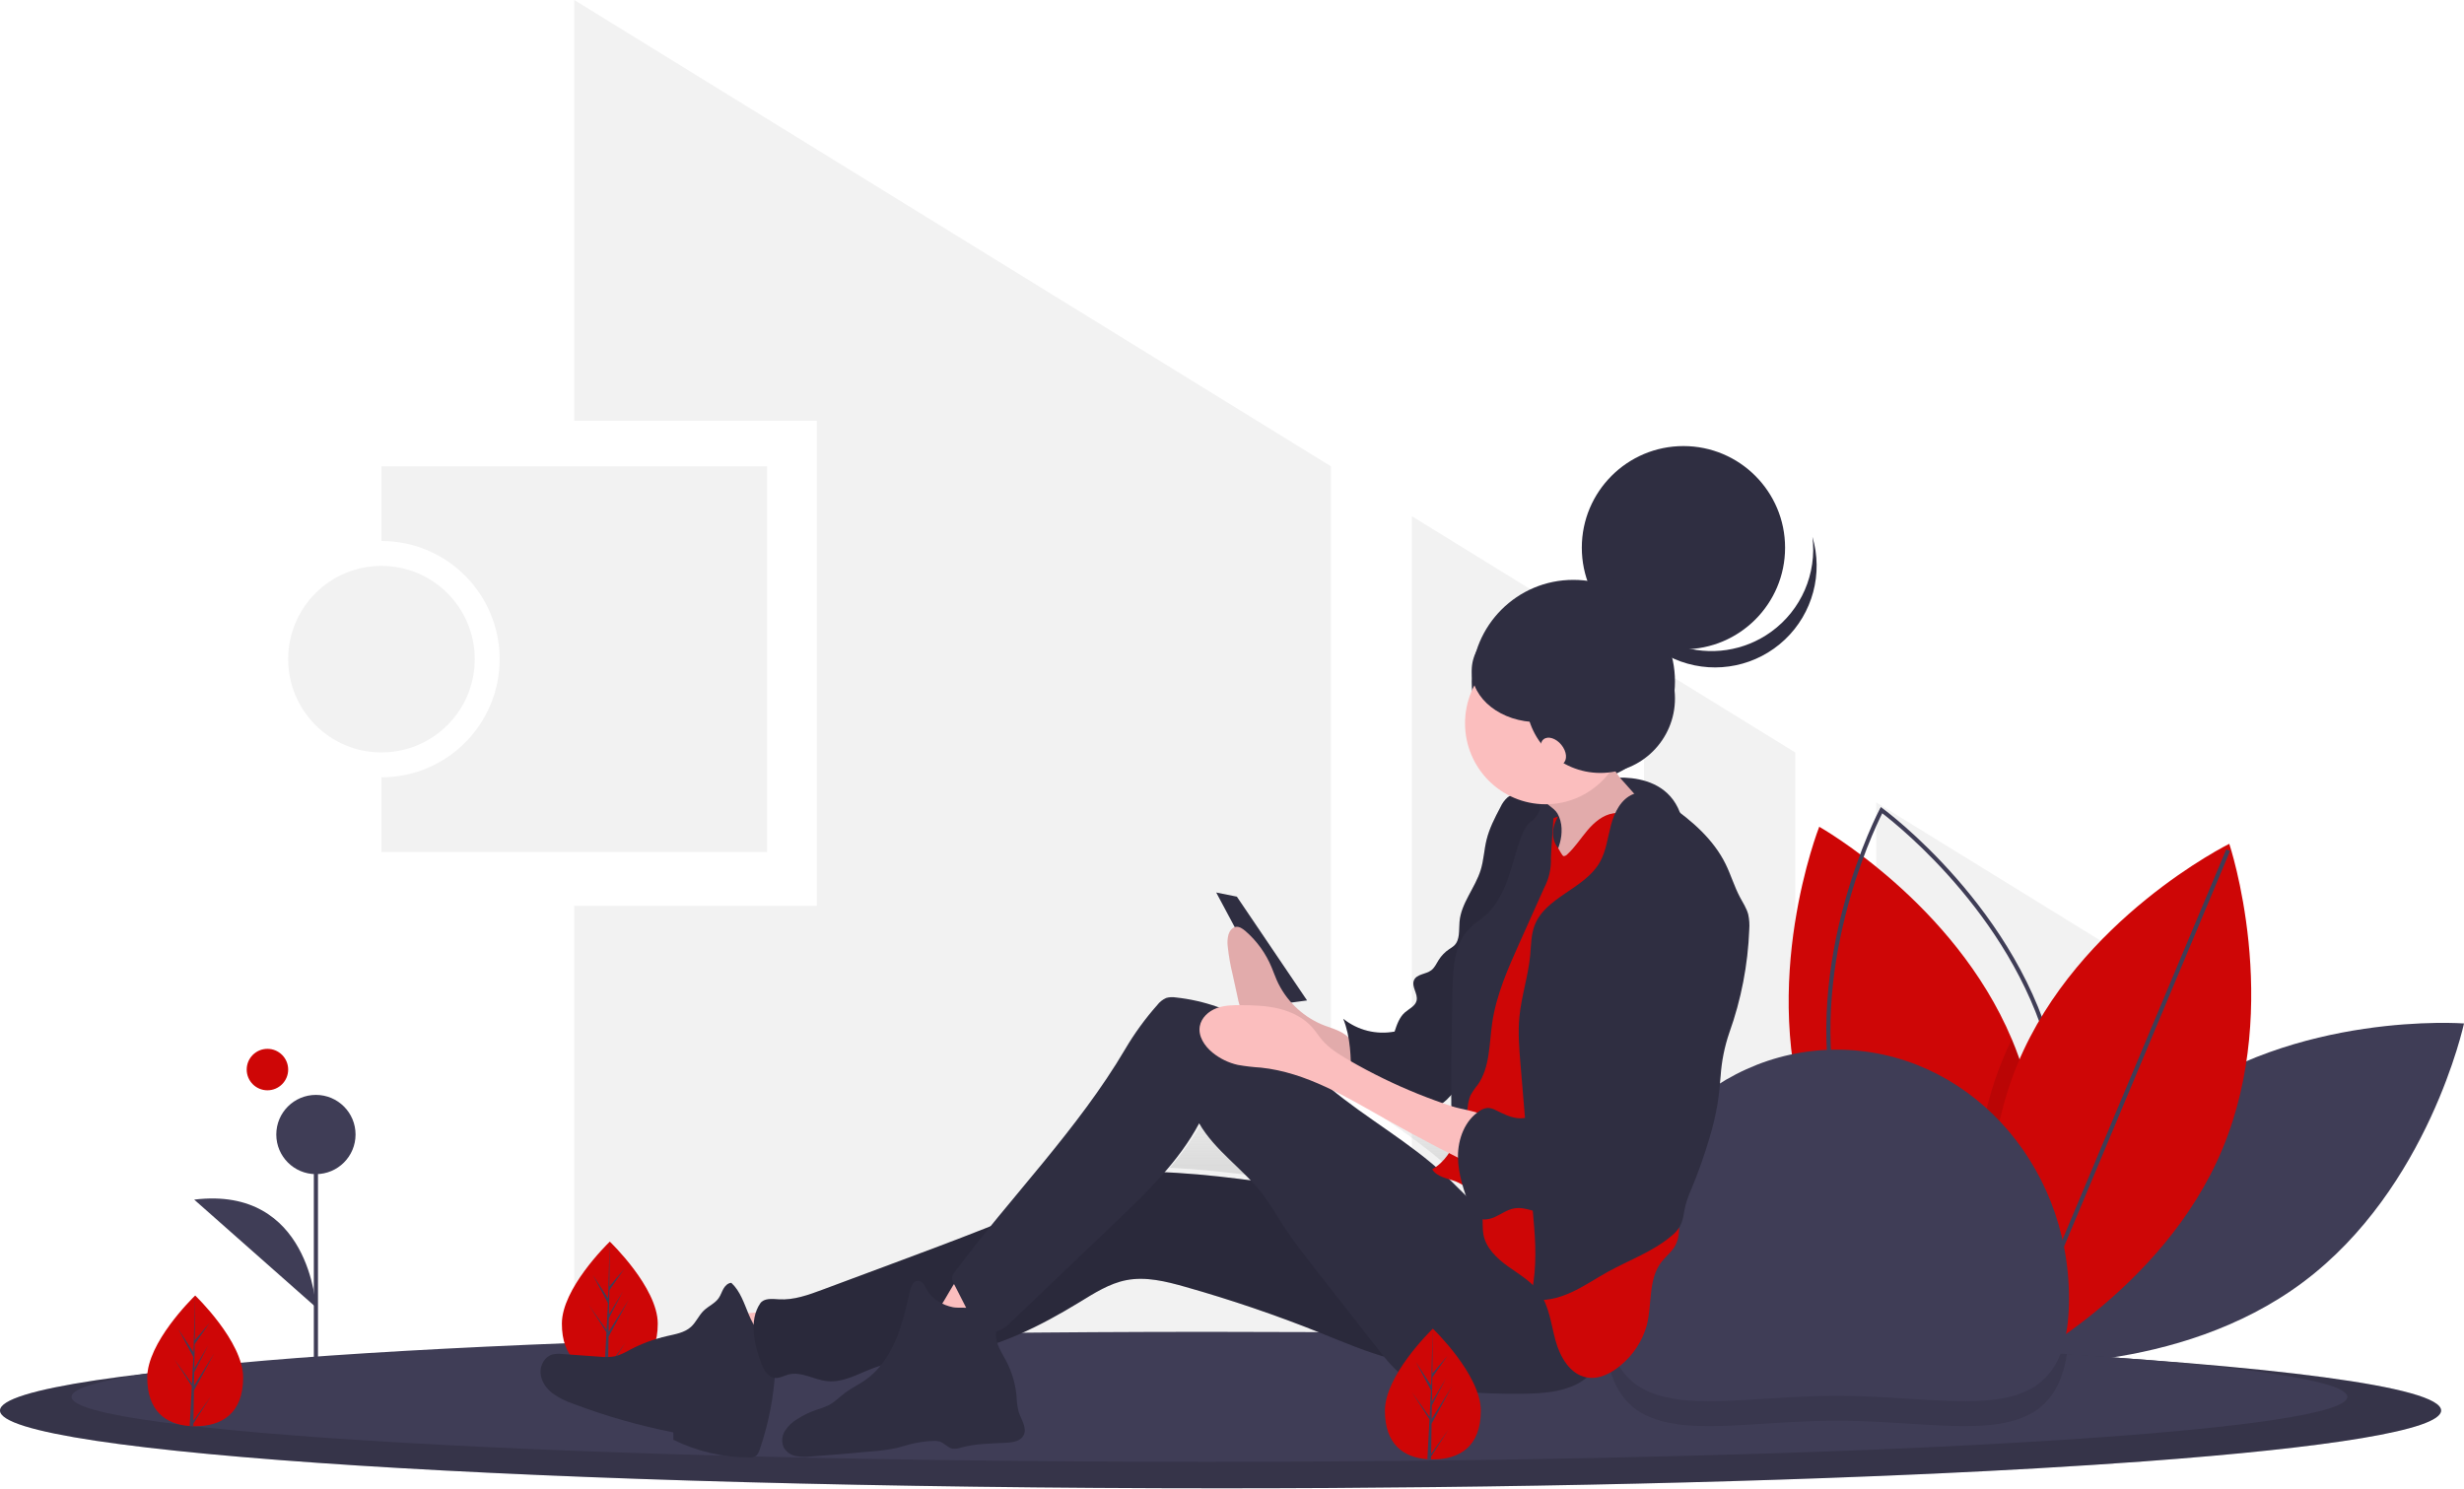
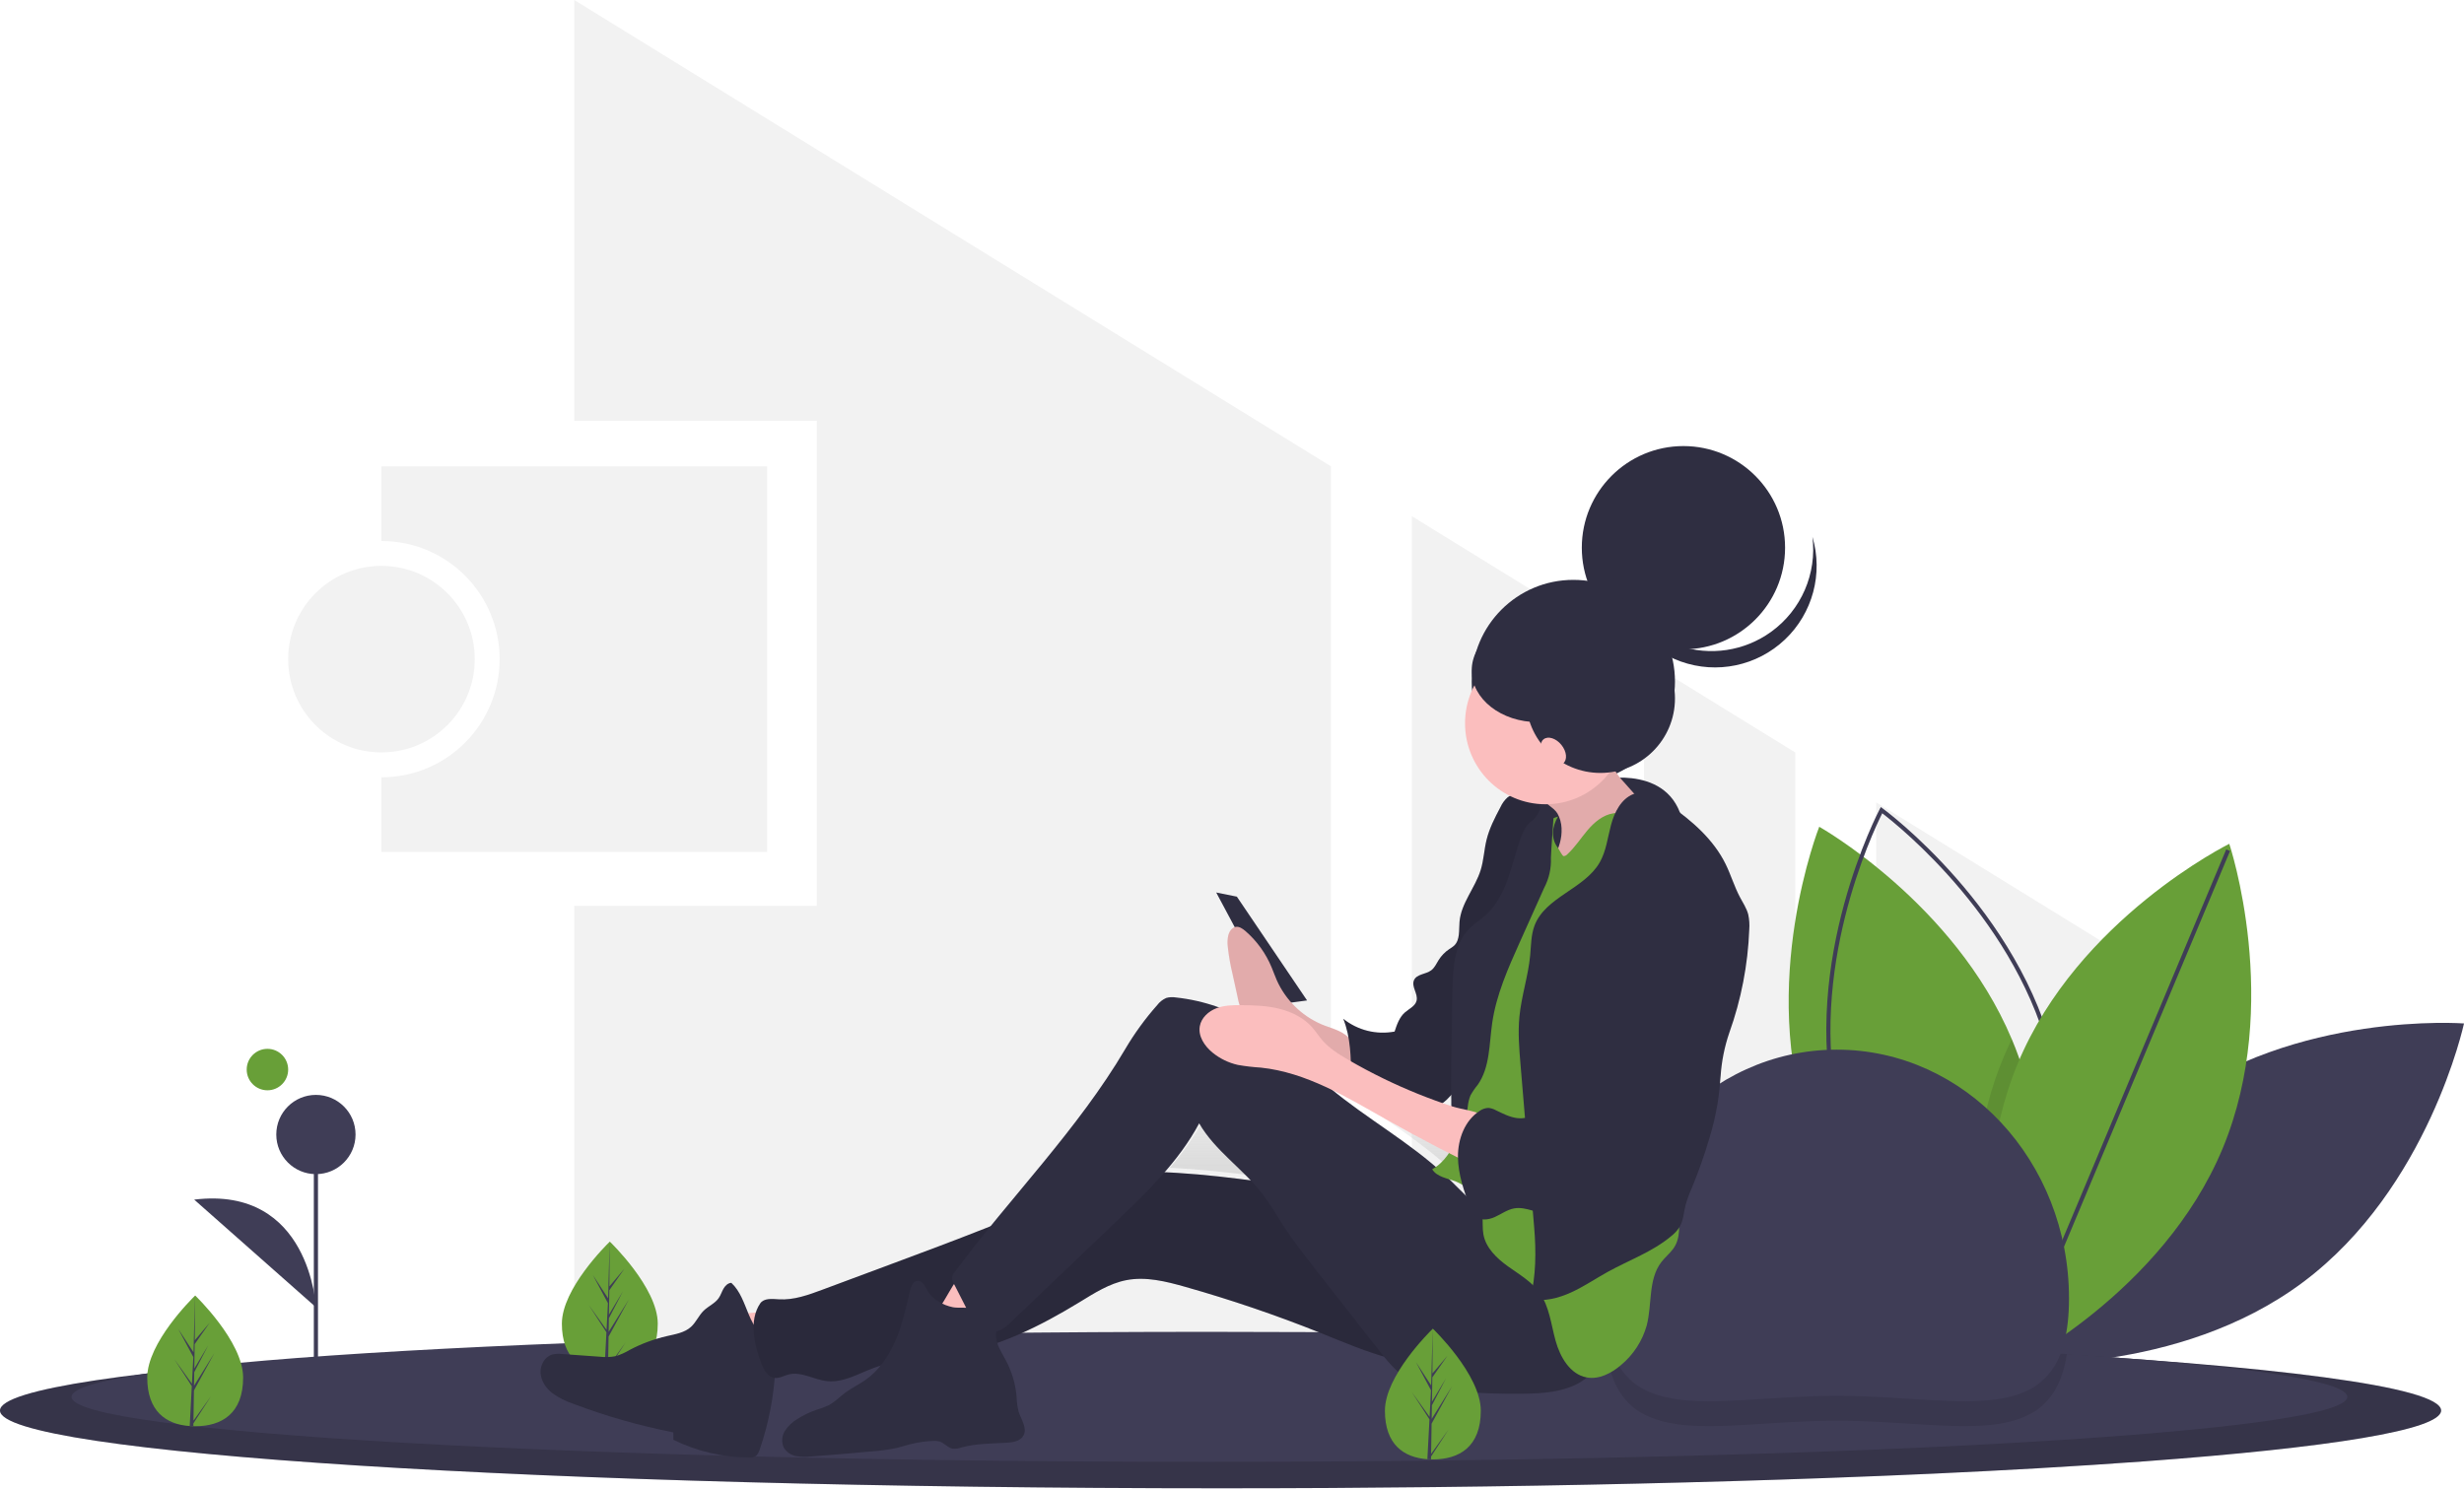
<svg xmlns="http://www.w3.org/2000/svg" data-name="Layer 1" width="1188.532" height="718" viewBox="0 0 1188.532 718">
  <defs>
    <linearGradient id="adf7ac93-4989-4cdd-bde6-06fdb252ba8f-224" x1="643.17" y1="665.832" x2="643.17" y2="614.271" gradientUnits="userSpaceOnUse">
      <stop offset="0" stop-color="gray" stop-opacity="0.25" />
      <stop offset="0.535" stop-color="gray" stop-opacity="0.12" />
      <stop offset="1" stop-color="gray" stop-opacity="0.1" />
    </linearGradient>
  </defs>
  <path d="M189.734,316v36a57,57,0,0,1,0,114v36h186V316Z" transform="translate(-5.73412 -91)" fill="#f2f2f2" />
  <circle cx="184" cy="318" r="45" fill="#f2f2f2" />
  <polygon points="866 363.051 793 318.055 793 666 866 666 866 363.051" fill="#f2f2f2" />
  <polygon points="681 666 754 666 754 294.016 681 249.02 681 666" fill="#f2f2f2" />
  <polygon points="642 224.98 277 0 277 203 394 203 394 437 277 437 277 666 642 666 642 224.98" fill="#f2f2f2" />
  <polygon points="905 387.09 905 666 943 666 1046 474 905 387.09" fill="#f2f2f2" />
  <path d="M1052.548,623.891C991.968,669.175,974.887,748.732,974.887,748.732s81.138,6.138,141.718-39.145,77.661-124.84,77.661-124.84S1113.128,578.608,1052.548,623.891Z" transform="translate(-5.73412 -91)" fill="#3f3d56" />
-   <path d="M974.934,747.964s-.889-.497-2.498-1.485c-1.283-.789-3.045-1.89-5.173-3.296-19.037-12.544-68.351-49.438-88.579-106.364-25.307-71.274,4.576-146.958,4.576-146.958s65.186,36.646,92.876,102.469c1.207,2.835,2.323,5.727,3.374,8.676,22.021,62.015,2.257,127.368-3.247,143.298C975.435,746.689,974.934,747.964,974.934,747.964Z" transform="translate(-5.73412 -91)" fill="#ce0606" />
+   <path d="M974.934,747.964s-.889-.497-2.498-1.485c-1.283-.789-3.045-1.89-5.173-3.296-19.037-12.544-68.351-49.438-88.579-106.364-25.307-71.274,4.576-146.958,4.576-146.958s65.186,36.646,92.876,102.469c1.207,2.835,2.323,5.727,3.374,8.676,22.021,62.015,2.257,127.368-3.247,143.298C975.435,746.689,974.934,747.964,974.934,747.964Z" transform="translate(-5.73412 -91)" fill="#689f38" />
  <path d="M975.229,750.214l-.928-.673c-.663-.479-66.411-48.782-83.305-121.998-16.895-73.216,21.041-145.443,21.427-146.164l.54-1.012.928.673c.663.479,66.411,48.782,83.305,121.998h0c16.895,73.216-21.041,145.443-21.427,146.164ZM913.654,483.363c-4.56,9.097-36.332,76.028-20.709,143.73,15.621,67.702,73.508,113.944,81.592,120.124,4.56-9.097,36.332-76.028,20.709-143.73h0C979.625,535.785,921.738,489.543,913.654,483.363Z" transform="translate(-5.73412 -91)" fill="#3f3d56" />
  <path d="M976.263,744.304c-1.477.86-2.768,1.584-3.828,2.176-2.336,1.275-3.631,1.918-3.631,1.918s-.613-1.842-1.543-5.214c-5.129-18.445-19.813-82.729,4.762-141.774q1.938-4.64,4.111-9.079c1.207,2.835,2.323,5.727,3.374,8.676C1001.531,663.021,981.767,728.374,976.263,744.304Z" transform="translate(-5.73412 -91)" opacity="0.1" />
-   <path d="M1077.836,645.081C1048.784,714.913,975.841,750.975,975.841,750.975s-25.84-77.158,3.212-146.99,101.995-105.893,101.995-105.893S1106.888,575.25,1077.836,645.081Z" transform="translate(-5.73412 -91)" fill="#ce0606" />
+   <path d="M1077.836,645.081C1048.784,714.913,975.841,750.975,975.841,750.975s-25.84-77.158,3.212-146.99,101.995-105.893,101.995-105.893S1106.888,575.25,1077.836,645.081Z" transform="translate(-5.73412 -91)" fill="#689f38" />
  <rect x="894.17" y="624.063" width="268.701" height="1.999" transform="translate(48.51834 1240.717) rotate(-67.24236)" fill="#3f3d56" />
  <path d="M1183.234,771.491c0,9.365-53.869,17.93-142.932,24.505-16.193,1.191-33.552,2.317-51.954,3.377q-23.864,1.37-50.008,2.578-25.339,1.15-52.613,2.137c-57.436,2.088-120.922,3.589-188.37,4.34q-24.548.269-49.765.424-26.25.147-53.109.147c-325.16,0-588.75-16.788-588.75-37.509s263.59-37.509,588.75-37.509c139.983,0,268.545,3.116,369.585,8.304q5.579.294,11.045.571a.114.114,0,0,0,.071.016C1102.461,749.76,1183.234,760.022,1183.234,771.491Z" transform="translate(-5.73412 -91)" fill="#3f3d56" />
  <path d="M1183.234,771.491c0,9.365-53.869,17.93-142.932,24.505-16.193,1.191-33.552,2.317-51.954,3.377q-23.864,1.37-50.008,2.578-25.339,1.15-52.613,2.137c-57.436,2.088-120.922,3.589-188.37,4.34q-24.548.269-49.765.424-26.25.147-53.109.147c-325.16,0-588.75-16.788-588.75-37.509s263.59-37.509,588.75-37.509c139.983,0,268.545,3.116,369.585,8.304q5.579.294,11.045.571a.114.114,0,0,0,.071.016C1102.461,749.76,1183.234,760.022,1183.234,771.491Z" transform="translate(-5.73412 -91)" opacity="0.15" />
  <path d="M1137.984,764.89c0,7.83-50.22,14.99-133.25,20.49-15.09.99-31.28,1.93-48.43,2.82q-22.245,1.14-46.62,2.15-23.625.975-49.05,1.79c-53.55,1.75-112.74,3-175.62,3.63q-22.875.225-46.39.35-24.48.135-49.51.13c-303.14,0-548.88-14.04-548.88-31.36s245.74-31.36,548.88-31.36c67.03,0,131.25.69,190.63,1.95h.15c56.16,1.19,107.99,2.89,153.77,5q5.205.24,10.3.47a.095.095,0,0,0,.07.02c20.97,1.02,40.59,2.12,58.67,3.3.2.01.4.03.6.04C1087.194,749.82,1137.984,757.01,1137.984,764.89Z" transform="translate(-5.73412 -91)" fill="#3f3d56" />
  <path d="M1002.704,744.27c-7.43,48.31-54.28,32.12-110.97,32.12-59.89,0-108.79,18.07-111.84-40.91,56.16,1.19,107.99,2.89,153.77,5q5.205.24,10.3.47a.095.095,0,0,0,.07.02C965.004,741.99,984.624,743.09,1002.704,744.27Z" transform="translate(-5.73412 -91)" opacity="0.1" />
-   <path d="M323.011,729.573c0,17.417-10.353,23.498-23.125,23.498-.296,0-.592-.004-.885-.011-.592-.013-1.179-.04-1.758-.081-11.527-.815-20.482-7.209-20.482-23.406,0-16.759,21.416-37.909,23.029-39.478l.002-.002c.062-.062.094-.092.094-.092S323.011,712.159,323.011,729.573Z" transform="translate(-5.73412 -91)" fill="#ce0606" />
+   <path d="M323.011,729.573c0,17.417-10.353,23.498-23.125,23.498-.296,0-.592-.004-.885-.011-.592-.013-1.179-.04-1.758-.081-11.527-.815-20.482-7.209-20.482-23.406,0-16.759,21.416-37.909,23.029-39.478l.002-.002c.062-.062.094-.092.094-.092S323.011,712.159,323.011,729.573Z" transform="translate(-5.73412 -91)" fill="#689f38" />
  <path d="M299.043,750.406l8.458-11.817-8.48,13.115-.021,1.356c-.592-.013-1.179-.04-1.758-.081l.911-17.423-.006-.136.015-.023.087-1.647L289.748,720.602l8.526,11.913.021.349.687-13.164-7.277-13.586,7.366,11.276.717-27.295.002-.094v.092l-.119,21.523,7.245-8.533L299.643,713.47l-.192,11.787,6.766-11.313-6.794,13.047-.106,6.553,9.818-15.746L299.279,735.831Z" transform="translate(-5.73412 -91)" fill="#3f3d56" />
  <path d="M779.734,717.393c0-66.274,50.144-120,112-120s112,53.726,112,120-50.144,47-112,47S779.734,783.668,779.734,717.393Z" transform="translate(-5.73412 -91)" fill="#3f3d56" />
  <rect x="151.384" y="547.331" width="2" height="135.181" fill="#3f3d56" />
  <circle cx="152.384" cy="547.331" r="19.116" fill="#3f3d56" />
  <path d="M158.118,721.646s-2.731-58.736-58.715-51.909" transform="translate(-5.73412 -91)" fill="#3f3d56" />
  <path d="M714.748,660.574c.499,1.764,1.056,3.517,1.651,5.258-2.67-2.624-5.29-5.32-7.96-7.928,1.071.334,2.139.667,3.148,1.063A19.101,19.101,0,0,1,714.748,660.574Zm-12.932-8.765c-15.735-13.682-33.967-24.274-50.093-37.539,8.806,4.332,17.371,9.38,25.867,14.221q15.117,8.612,30.594,16.555A24.95,24.95,0,0,1,701.816,651.809Zm6.731-34.452q.376-.384.753-.773c.007,1.944.022,3.761.045,5.411q-2.115-.702-4.218-1.439A37.239,37.239,0,0,0,708.546,617.358ZM569.941,654.398a129.413,129.413,0,0,0,16.791-23.952c6.247,10.913,16.398,18.783,25.032,27.923C597.852,656.533,583.919,655.017,569.941,654.398Z" transform="translate(-5.73412 -91)" fill="url(#adf7ac93-4989-4cdd-bde6-06fdb252ba8f-224)" />
-   <path d="M123.011,755.573c0,17.417-10.353,23.498-23.125,23.498-.296,0-.592-.004-.885-.011-.592-.013-1.179-.04-1.758-.081-11.527-.815-20.482-7.209-20.482-23.406,0-16.759,21.416-37.909,23.029-39.478l.002-.002c.062-.062.094-.092.094-.092S123.011,738.159,123.011,755.573Z" transform="translate(-5.73412 -91)" fill="#ce0606" />
+   <path d="M123.011,755.573c0,17.417-10.353,23.498-23.125,23.498-.296,0-.592-.004-.885-.011-.592-.013-1.179-.04-1.758-.081-11.527-.815-20.482-7.209-20.482-23.406,0-16.759,21.416-37.909,23.029-39.478l.002-.002c.062-.062.094-.092.094-.092S123.011,738.159,123.011,755.573Z" transform="translate(-5.73412 -91)" fill="#689f38" />
  <path d="M99.043,776.406l8.458-11.817-8.48,13.115-.021,1.356c-.592-.013-1.179-.04-1.758-.081l.911-17.423-.006-.136.015-.023.087-1.647L89.748,746.602l8.526,11.913.021.349.687-13.164-7.277-13.586,7.366,11.276.717-27.295.002-.094v.092l-.119,21.523,7.245-8.533L99.643,739.47l-.192,11.787,6.766-11.313-6.794,13.047-.106,6.553,9.818-15.746L99.279,761.831Z" transform="translate(-5.73412 -91)" fill="#3f3d56" />
-   <circle cx="129" cy="516" r="10" fill="#ce0606" />
+   <circle cx="129" cy="516" r="10" fill="#689f38" />
  <path d="M777.722,467.031S814,459,818,491s-19.266,38.04-19.266,38.04L784,533l-57-15,8-23Z" transform="translate(-5.73412 -91)" fill="#2f2e41" />
  <circle cx="758.915" cy="328.774" r="49.023" fill="#2f2e41" />
  <polygon points="586.65 430.572 596.611 432.575 630.477 482.652 615.536 484.655 586.65 430.572" fill="#2f2e41" />
  <path d="M351.456,724.748a195.67,195.67,0,0,0,9.899,25.848,241.237,241.237,0,0,0,33.047-9.416c.332-.121-6.181-8.64-6.865-9.336-2.58-2.626-5.921-5.694-9.332-7.178-3.44-1.497-7.677-.354-11.359-.166Q359.158,724.892,351.456,724.748Z" transform="translate(-5.73412 -91)" fill="#fbbebe" />
  <path d="M378.263,738.126c-5.614-1.757-9.026-7.406-11.31-12.854s-4.125-11.389-8.457-15.387c-1.66.079-2.996,1.428-3.817,2.88s-1.31,3.09-2.259,4.461c-1.806,2.61-4.982,3.872-7.253,6.085-2.381,2.32-3.682,5.603-6.147,7.834-3.096,2.801-7.472,3.497-11.533,4.424a73.964,73.964,0,0,0-18.048,6.691,30.309,30.309,0,0,1-6.686,2.996,25.111,25.111,0,0,1-7.819.261l-17.957-1.28a14.031,14.031,0,0,0-4.793.21c-3.691,1.036-5.983,5.156-5.712,9.001s2.663,7.289,5.683,9.662a37.824,37.824,0,0,0,10.227,5.182,303.054,303.054,0,0,0,48.148,13.754l.009,3.554a83.156,83.156,0,0,0,36.652,8.534,5.702,5.702,0,0,0,2.743-.475c1.26-.684,1.844-2.156,2.31-3.518a142.477,142.477,0,0,0,7.49-39.038,29.634,29.634,0,0,0-.773-10.056c-.978-3.233,2.39-1.874-.727-3.14" transform="translate(-5.73412 -91)" fill="#2f2e41" />
  <path d="M722.668,670.43c-53.24,3.188-105.861-12.396-159.169-14.062-6.627-.207-13.327-.192-19.798,1.262-6.846,1.538-13.227,4.635-19.593,7.597-28.591,13.302-58.169,24.321-87.711,35.324L402.462,713.191c-6.781,2.526-13.808,5.091-21.027,4.65-3.236-.198-7.208-.687-9.028,2.01-5.521,8.179-2.912,20.195.736,29.375,1.184,2.979,3.187,6.194,6.36,6.533,2.234.239,4.311-1.054,6.482-1.636,6.177-1.654,12.335,2.501,18.692,3.177,7.854.836,15.147-3.638,22.559-6.378,12.294-4.544,25.737-4.401,38.66-6.553,21.669-3.609,41.752-13.67,60.525-25.133,7.149-4.365,14.382-9.041,22.594-10.638,9.442-1.836,19.141.597,28.399,3.216a655.885,655.885,0,0,1,65.107,22.17c11.215,4.488,22.349,9.301,34.018,12.405a122.997,122.997,0,0,0,76.239-4.445c8.522-3.368,17.781-9.322,18.269-18.515.278-5.242-3.787-9.86-6.504-14.343-1.742-2.875-3.486-5.751-5.383-8.525C749.98,687.139,738.839,669.462,722.668,670.43Z" transform="translate(-5.73412 -91)" fill="#2f2e41" />
  <path d="M722.668,670.43c-53.24,3.188-105.861-12.396-159.169-14.062-6.627-.207-13.327-.192-19.798,1.262-6.846,1.538-13.227,4.635-19.593,7.597-28.591,13.302-58.169,24.321-87.711,35.324L402.462,713.191c-6.781,2.526-13.808,5.091-21.027,4.65-3.236-.198-7.208-.687-9.028,2.01-5.521,8.179-2.912,20.195.736,29.375,1.184,2.979,3.187,6.194,6.36,6.533,2.234.239,4.311-1.054,6.482-1.636,6.177-1.654,12.335,2.501,18.692,3.177,7.854.836,15.147-3.638,22.559-6.378,12.294-4.544,25.737-4.401,38.66-6.553,21.669-3.609,41.752-13.67,60.525-25.133,7.149-4.365,14.382-9.041,22.594-10.638,9.442-1.836,19.141.597,28.399,3.216a655.885,655.885,0,0,1,65.107,22.17c11.215,4.488,22.349,9.301,34.018,12.405a122.997,122.997,0,0,0,76.239-4.445c8.522-3.368,17.781-9.322,18.269-18.515.278-5.242-3.787-9.86-6.504-14.343-1.742-2.875-3.486-5.751-5.383-8.525C749.98,687.139,738.839,669.462,722.668,670.43Z" transform="translate(-5.73412 -91)" opacity="0.1" />
  <path d="M453.673,727.34q12.501,4.266,25.22,7.845c4.747-7.793,13.627-13.217,15.651-22.126a1.945,1.945,0,0,0,.001-1.193,2.009,2.009,0,0,0-.955-.854,46.96,46.96,0,0,0-19.748-5.787c-5.472-.346-7.97,5.368-10.451,9.384C462.388,716.234,455.903,728.101,453.673,727.34Z" transform="translate(-5.73412 -91)" fill="#fbbebe" />
  <path d="M465.355,721.651c-4.922-1.032-9.738-3.677-12.251-8.055-1.177-2.051-2.429-4.817-4.78-4.662-2.182.144-3.184,2.747-3.675,4.889-1.839,8.022-3.646,16.108-6.873,23.675s-8.002,14.67-14.735,19.353c-3.088,2.148-6.531,3.753-9.55,5.998-2.712,2.018-5.077,4.548-8.073,6.109a45.535,45.535,0,0,1-6.191,2.309,41.934,41.934,0,0,0-8.866,4.315,17.837,17.837,0,0,0-6.037,5.768,8.46,8.46,0,0,0-.497,8.073,8.737,8.737,0,0,0,5.91,4.047,25.3,25.3,0,0,0,7.345.184c9.707-.715,19.403-1.58,29.098-2.444a83.438,83.438,0,0,0,12.196-1.696c2.124-.512,4.205-1.191,6.32-1.736a52.126,52.126,0,0,1,11.086-1.614,9.289,9.289,0,0,1,3.234.295c2.246.734,3.84,2.968,6.158,3.422a9.776,9.776,0,0,0,4.385-.586c6.985-1.91,14.325-1.859,21.554-2.249,3.185-.172,6.913-.777,8.374-3.628,1.822-3.555-1.199-7.531-2.403-11.343a34.723,34.723,0,0,1-.999-7.438,45.548,45.548,0,0,0-5.346-17.685c-2.471-4.537-5.845-9.554-4.108-14.424.589-1.652,1.761-3.191,1.644-4.942C487.762,719.895,469.817,722.587,465.355,721.651Z" transform="translate(-5.73412 -91)" fill="#2f2e41" />
  <path d="M642.828,585.017a41.666,41.666,0,0,1-21.214-21.071c-.889-2.021-1.62-4.132-2.476-6.173a46.898,46.898,0,0,0-12.678-17.606c-1.386-1.176-3.013-2.298-4.706-1.991-1.625.295-2.904,1.903-3.462,3.707a15.122,15.122,0,0,0-.351,5.689,101.863,101.863,0,0,0,2.307,13.307l2.58,11.756a22.524,22.524,0,0,0,1.606,5.248,18.48,18.48,0,0,0,4.331,5.181q3.535,3.256,7.185,6.339a20.078,20.078,0,0,0,12.46,5.54c10.573,1.961,21.326,4.785,30.248,11.685-.099-.077-.038-7.885-.192-8.78-.408-2.366-.726-4.709-2.266-6.308C652.741,587.945,647.042,586.89,642.828,585.017Z" transform="translate(-5.73412 -91)" fill="#fbbebe" />
  <path d="M642.828,585.017a41.666,41.666,0,0,1-21.214-21.071c-.889-2.021-1.62-4.132-2.476-6.173a46.898,46.898,0,0,0-12.678-17.606c-1.386-1.176-3.013-2.298-4.706-1.991-1.625.295-2.904,1.903-3.462,3.707a15.122,15.122,0,0,0-.351,5.689,101.863,101.863,0,0,0,2.307,13.307l2.58,11.756a22.524,22.524,0,0,0,1.606,5.248,18.48,18.48,0,0,0,4.331,5.181q3.535,3.256,7.185,6.339a20.078,20.078,0,0,0,12.46,5.54c10.573,1.961,21.326,4.785,30.248,11.685-.099-.077-.038-7.885-.192-8.78-.408-2.366-.726-4.709-2.266-6.308C652.741,587.945,647.042,586.89,642.828,585.017Z" transform="translate(-5.73412 -91)" opacity="0.1" />
  <ellipse cx="745.521" cy="391.011" rx="12.949" ry="13.02" fill="#2f2e41" />
  <path d="M743.24,474.145c-3.515-.39-7.419-.679-10.236,1.471a13.978,13.978,0,0,0-3.502,4.769c-2.707,5.083-5.377,10.262-6.739,15.863-1.156,4.752-1.348,9.721-2.779,14.397-2.655,8.673-9.458,15.994-10.236,25.036-.348,4.046.329,8.783-2.622,11.555a17.349,17.349,0,0,1-2.327,1.65,17.605,17.605,0,0,0-5.097,5.241c-1.105,1.756-1.956,3.773-3.619,5.005-2.633,1.952-7.005,1.753-8.303,4.772-1.334,3.102,2.051,6.555,1.267,9.842-.639,2.677-3.623,3.904-5.678,5.723-2.633,2.33-3.837,5.846-4.935,9.196a30.534,30.534,0,0,1-24.778-6.179c3.615,8.903,3.693,18.728,3.85,28.343.051,3.119-.046,6.62-2.273,8.792,10.309.221,20.363,3.014,30.423,5.287,4.397.994,9.17,1.857,13.27-.024a21.651,21.651,0,0,0,6.077-4.834c5.473-5.55,11.214-11.604,12.553-19.303.75-4.314.024-8.741.222-13.115.246-5.42,1.903-10.658,3.322-15.893a187.529,187.529,0,0,0,5.815-32.726c.596-6.824,6.49-12.317,9.593-18.416,5.858-11.514,11.844-23.506,12.285-36.431C748.941,479.844,747.515,474.619,743.24,474.145Z" transform="translate(-5.73412 -91)" fill="#2f2e41" />
  <path d="M743.24,474.145c-3.515-.39-7.419-.679-10.236,1.471a13.978,13.978,0,0,0-3.502,4.769c-2.707,5.083-5.377,10.262-6.739,15.863-1.156,4.752-1.348,9.721-2.779,14.397-2.655,8.673-9.458,15.994-10.236,25.036-.348,4.046.329,8.783-2.622,11.555a17.349,17.349,0,0,1-2.327,1.65,17.605,17.605,0,0,0-5.097,5.241c-1.105,1.756-1.956,3.773-3.619,5.005-2.633,1.952-7.005,1.753-8.303,4.772-1.334,3.102,2.051,6.555,1.267,9.842-.639,2.677-3.623,3.904-5.678,5.723-2.633,2.33-3.837,5.846-4.935,9.196a30.534,30.534,0,0,1-24.778-6.179c3.615,8.903,3.693,18.728,3.85,28.343.051,3.119-.046,6.62-2.273,8.792,10.309.221,20.363,3.014,30.423,5.287,4.397.994,9.17,1.857,13.27-.024a21.651,21.651,0,0,0,6.077-4.834c5.473-5.55,11.214-11.604,12.553-19.303.75-4.314.024-8.741.222-13.115.246-5.42,1.903-10.658,3.322-15.893a187.529,187.529,0,0,0,5.815-32.726c.596-6.824,6.49-12.317,9.593-18.416,5.858-11.514,11.844-23.506,12.285-36.431C748.941,479.844,747.515,474.619,743.24,474.145Z" transform="translate(-5.73412 -91)" opacity="0.1" />
  <path d="M731.112,681.643c-11.088-5.275-19.202-15.113-28.167-23.531-17.116-16.071-38.046-27.449-56.042-42.517-11.929-9.988-22.597-21.618-35.705-29.98a88.877,88.877,0,0,0-38.24-13.399,10.77,10.77,0,0,0-4.683.234,11.088,11.088,0,0,0-4.353,3.443,136.166,136.166,0,0,0-15.413,21.195c-22.81,38.721-55.209,71.279-82.052,107.29a4.815,4.815,0,0,0-.321,6.501l5.46,10.7c3.055,5.987,7.951,12.962,14.538,11.772,3.01-.544,5.409-2.758,7.625-4.877l24.513-23.432,25.7-24.567c15.058-14.394,30.374-29.123,40.19-47.536,7.672,13.306,21.283,22.014,30.622,34.195,3.552,4.633,6.454,9.728,9.625,14.633,5.083,7.862,10.864,15.241,16.635,22.608l29.48,37.628c4.02,5.132,8.152,10.366,13.65,13.846,6.982,4.42,15.474,5.585,23.692,6.321A313.606,313.606,0,0,0,741.179,763.375c8.476-.145,17.217-.701,24.823-4.465s13.853-11.492,13.458-20.006c-.206-4.428-2.13-8.581-4.249-12.468C764.68,707.115,750.918,691.066,731.112,681.643Z" transform="translate(-5.73412 -91)" fill="#2f2e41" />
  <ellipse cx="753.489" cy="400.025" rx="9.961" ry="10.015" fill="#2f2e41" />
  <path d="M757.021,483.499c2.428,4.288,2.429,9.624,1.093,14.372s-3.887,9.042-6.411,13.273c-2.484,4.164-4.996,8.367-8.328,11.882,15.374.736,30.279-5.295,43.847-12.602,10.915-5.879,21.807-13.136,27.633-24.122-3.407,1.024-7.162.013-10.177-1.881a37.87,37.87,0,0,1-7.798-7.263l-7.719-8.683a34.65,34.65,0,0,1-4.747-6.231,17.516,17.516,0,0,1-2.038-10.072,57.576,57.576,0,0,1-10.214,8.476c-5.513,3.588-11.59,6.191-17.115,9.758-1.96,1.265-6.315,3.3-5.194,5.86C750.948,478.761,755.468,480.756,757.021,483.499Z" transform="translate(-5.73412 -91)" fill="#fbbebe" />
  <path d="M757.021,483.499c2.428,4.288,2.429,9.624,1.093,14.372s-3.887,9.042-6.411,13.273c-2.484,4.164-4.996,8.367-8.328,11.882,15.374.736,30.279-5.295,43.847-12.602,10.915-5.879,21.807-13.136,27.633-24.122-3.407,1.024-7.162.013-10.177-1.881a37.87,37.87,0,0,1-7.798-7.263l-7.719-8.683a34.65,34.65,0,0,1-4.747-6.231,17.516,17.516,0,0,1-2.038-10.072,57.576,57.576,0,0,1-10.214,8.476c-5.513,3.588-11.59,6.191-17.115,9.758-1.96,1.265-6.315,3.3-5.194,5.86C750.948,478.761,755.468,480.756,757.021,483.499Z" transform="translate(-5.73412 -91)" opacity="0.1" />
-   <path d="M757.231,485.015c-2.889,4.859-3.509,10.596,0,15.023.437.551,2.059,3.97,2.759,4.002a2.613,2.613,0,0,0,1.755-.888c3.734-3.413,6.469-7.766,9.749-11.622s7.418-7.369,12.404-8.146c6.019-.937,11.83,2.252,17.096,5.329,2.189,1.279,4.458,2.633,5.837,4.768a15.611,15.611,0,0,1,1.917,6.515c1.819,13.706,1.779,27.584,1.736,41.412-.031,9.995-.069,20.061-1.959,29.874-.977,5.072-2.445,10.05-3.139,15.169a101.822,101.822,0,0,0-.619,13.61L804.752,619.09a49,49,0,0,0,.738,10.435c.904,4.17,2.877,8.019,4.196,12.076a79.669,79.669,0,0,1,2.78,14.272l2.604,19.705c.82,6.206,1.426,12.995-2.326,17.99-1.697,2.259-3.926,4.066-5.646,6.307-6.442,8.389-4.375,20.359-7.062,30.607a38.358,38.358,0,0,1-12.493,19.151c-4.603,3.911-10.549,6.988-16.475,5.888-8.001-1.486-12.807-9.828-14.988-17.71s-2.977-16.461-7.703-23.121c-3.859-5.437-9.838-8.857-15.245-12.739s-10.689-8.885-11.866-15.459c-.514-2.871-.194-5.829-.499-8.73a20.656,20.656,0,0,0-12.747-16.738c-4.096-1.593-9.154-2.162-11.46-5.919,5.955-3.356,9.908-9.558,11.991-16.095s2.507-13.473,2.917-20.325l1.368-22.898c.611-10.233.889-20.375,5.395-29.571,2.015-4.111,4.521-7.959,6.618-12.028a135.296,135.296,0,0,0,7.089-17.648c3.267-9.382,6.535-18.768,9.447-28.267,1.388-4.527,2.721-9.14,5.194-13.171S752.601,485.886,757.231,485.015Z" transform="translate(-5.73412 -91)" fill="#ce0606" />
+   <path d="M757.231,485.015c-2.889,4.859-3.509,10.596,0,15.023.437.551,2.059,3.97,2.759,4.002a2.613,2.613,0,0,0,1.755-.888c3.734-3.413,6.469-7.766,9.749-11.622s7.418-7.369,12.404-8.146c6.019-.937,11.83,2.252,17.096,5.329,2.189,1.279,4.458,2.633,5.837,4.768a15.611,15.611,0,0,1,1.917,6.515c1.819,13.706,1.779,27.584,1.736,41.412-.031,9.995-.069,20.061-1.959,29.874-.977,5.072-2.445,10.05-3.139,15.169a101.822,101.822,0,0,0-.619,13.61L804.752,619.09a49,49,0,0,0,.738,10.435c.904,4.17,2.877,8.019,4.196,12.076a79.669,79.669,0,0,1,2.78,14.272l2.604,19.705c.82,6.206,1.426,12.995-2.326,17.99-1.697,2.259-3.926,4.066-5.646,6.307-6.442,8.389-4.375,20.359-7.062,30.607a38.358,38.358,0,0,1-12.493,19.151c-4.603,3.911-10.549,6.988-16.475,5.888-8.001-1.486-12.807-9.828-14.988-17.71s-2.977-16.461-7.703-23.121c-3.859-5.437-9.838-8.857-15.245-12.739s-10.689-8.885-11.866-15.459c-.514-2.871-.194-5.829-.499-8.73a20.656,20.656,0,0,0-12.747-16.738c-4.096-1.593-9.154-2.162-11.46-5.919,5.955-3.356,9.908-9.558,11.991-16.095s2.507-13.473,2.917-20.325l1.368-22.898c.611-10.233.889-20.375,5.395-29.571,2.015-4.111,4.521-7.959,6.618-12.028a135.296,135.296,0,0,0,7.089-17.648c3.267-9.382,6.535-18.768,9.447-28.267,1.388-4.527,2.721-9.14,5.194-13.171S752.601,485.886,757.231,485.015Z" transform="translate(-5.73412 -91)" fill="#689f38" />
  <path d="M706.384,633.777l6.057.219,1.291-9.157a19.195,19.195,0,0,1,1.283-5.339,32.975,32.975,0,0,1,3.483-5.104c5.964-8.425,5.529-19.611,7.007-29.845,1.97-13.649,7.672-26.428,13.312-39.001l11.761-26.216a28.414,28.414,0,0,0,3.252-14.471c.104-4.053,1.305-18.799,1.409-22.852.039-1.5-3.307-.666-3.984-2.003-1.475-2.911-3.493,4.983-6.248,6.715s-4.275,4.869-5.445,7.917c-2.535,6.604-4.084,13.549-6.446,20.218s-5.666,13.22-10.98,17.863c-2.415,2.11-5.197,3.783-7.478,6.039-7.318,7.236-8.03,18.663-8.288,28.98C706.218,573.872,705.032,633.777,706.384,633.777Z" transform="translate(-5.73412 -91)" fill="#2f2e41" />
  <path d="M793.612,474.083c-5.885,2.314-9.112,8.696-10.766,14.828s-2.328,12.668-5.489,18.17c-7.389,12.861-26.229,16.608-31.442,30.505-1.706,4.547-1.632,9.536-2.092,14.374-.946,9.958-4.22,19.578-5.187,29.533-.75,7.712-.102,15.485.545,23.207l6.585,78.535c.951,11.344.927,23.53-1.972,34.535,6.667,1.3,13.598-.44,19.783-3.26s11.83-6.691,17.784-9.976c10.237-5.647,21.526-9.649,30.491-17.172a17.721,17.721,0,0,0,4.108-4.541c1.796-3.105,1.943-6.861,2.798-10.349a56.744,56.744,0,0,1,2.951-8.134,242.348,242.348,0,0,0,8.565-24.214,133.823,133.823,0,0,0,3.939-16.628c.719-4.476,1.107-8.999,1.494-13.517a80.871,80.871,0,0,1,4.18-20.759,166.315,166.315,0,0,0,9.616-49.745,25.14,25.14,0,0,0-.495-7.323c-.78-2.981-2.54-5.587-3.983-8.306-2.736-5.154-4.379-10.827-6.962-16.061-5.836-11.827-16.141-20.794-26.937-28.31C805.826,475.785,799.618,471.721,793.612,474.083Z" transform="translate(-5.73412 -91)" fill="#2f2e41" />
  <path d="M655.948,602.202c-4.557-2.654-9.112-5.511-12.542-9.529-1.643-1.925-2.999-4.085-4.67-5.986-4.063-4.624-9.821-7.492-15.774-8.99s-12.144-1.726-18.28-1.778c-4.105-.035-8.311.024-12.155,1.475s-7.309,4.58-8.052,8.64c-.894,4.885,2.298,9.645,6.13,12.778a29.529,29.529,0,0,0,12.252,5.947,98.279,98.279,0,0,0,11.075,1.298c21.804,2.283,41.255,14.15,60.362,24.957q25.171,14.236,51.321,26.619a102.369,102.369,0,0,0,.86-15.753c-.089-3.932-.283-9.927-3.997-12.235-4.328-2.69-11.453-3.308-16.335-4.908a262.171,262.171,0,0,1-32.842-13.285Q664.457,607.156,655.948,602.202Z" transform="translate(-5.73412 -91)" fill="#fbbebe" />
  <ellipse cx="745.521" cy="348.946" rx="38.846" ry="39.06" fill="#fbbebe" />
  <path d="M804.718,518.368c-3.47,4.046-5.207,9.256-7.538,14.057-4.797,9.878-12.32,18.356-16.087,28.675-3.975,10.886-3.842,23.835-11.633,32.386-1.355,1.487-2.99,2.922-3.382,4.899-.233,1.174.009,2.43-.396,3.556-1.117,3.106-6.201,3.263-7.151,6.425-.278.925-.121,1.95-.465,2.853-.779,2.045-3.48,2.358-5.286,3.582-3.77,2.558-3.01,8.505-5.701,12.192-2.129,2.917-6.142,3.895-9.707,3.4s-6.829-2.201-10.076-3.762a9.169,9.169,0,0,0-3.624-1.138,7.606,7.606,0,0,0-4.184,1.429c-7.176,4.562-10.544,13.599-10.495,22.136s2.983,16.762,5.987,24.746a10.652,10.652,0,0,0,1.98,3.686c2.379,2.516,6.523,2.109,9.682.71s6.03-3.601,9.428-4.217c6.011-1.089,11.886,3.042,17.984,2.702,4.468-.249,8.421-2.847,12.133-5.36,5.925-4.011,11.959-8.123,16.315-13.814,2.667-3.485,4.621-7.458,6.947-11.183a129.186,129.186,0,0,1,9.81-13.102l22.399-27.418A44.319,44.319,0,0,0,832.389,584.963c2.13-7.307,4.274-14.698,4.642-22.304.303-6.26-.605-12.511-1.627-18.694-1.005-6.086-2.15-12.24-4.823-17.793C825.714,516.064,813.866,507.7,804.718,518.368Z" transform="translate(-5.73412 -91)" fill="#2f2e41" />
  <circle cx="812.024" cy="264.226" r="49.023" fill="#2f2e41" />
  <path d="M860.043,395.821a49.026,49.026,0,0,1-75.705-25.741,49.026,49.026,0,1,0,95.631-20.104A49.008,49.008,0,0,1,860.043,395.821Z" transform="translate(-5.73412 -91)" fill="#2f2e41" />
  <circle cx="771.988" cy="336.944" r="35.95" fill="#2f2e41" />
  <ellipse cx="741.757" cy="323.463" rx="31.865" ry="24.92" fill="#2f2e41" />
  <ellipse cx="755" cy="453.5" rx="5" ry="7.5" transform="translate(-122.6225 486.9903) rotate(-39.11755)" fill="#fbbebe" />
-   <path d="M720.011,771.573c0,17.417-10.353,23.498-23.125,23.498-.296,0-.592-.004-.885-.011-.592-.013-1.179-.04-1.758-.081-11.527-.815-20.482-7.209-20.482-23.406,0-16.759,21.416-37.909,23.029-39.478l.002-.002c.062-.062.094-.092.094-.092S720.011,754.159,720.011,771.573Z" transform="translate(-5.73412 -91)" fill="#ce0606" />
+   <path d="M720.011,771.573c0,17.417-10.353,23.498-23.125,23.498-.296,0-.592-.004-.885-.011-.592-.013-1.179-.04-1.758-.081-11.527-.815-20.482-7.209-20.482-23.406,0-16.759,21.416-37.909,23.029-39.478l.002-.002c.062-.062.094-.092.094-.092S720.011,754.159,720.011,771.573Z" transform="translate(-5.73412 -91)" fill="#689f38" />
  <path d="M696.043,792.406l8.458-11.817-8.48,13.115-.021,1.356c-.592-.013-1.179-.04-1.758-.081l.911-17.423-.006-.136.015-.023.087-1.647L686.748,762.602l8.526,11.913.021.349.687-13.164-7.277-13.586,7.366,11.276.717-27.295.002-.094v.092l-.119,21.523,7.245-8.533L696.643,755.47l-.192,11.787,6.766-11.313-6.794,13.047-.106,6.553,9.818-15.746L696.279,777.831Z" transform="translate(-5.73412 -91)" fill="#3f3d56" />
</svg>
